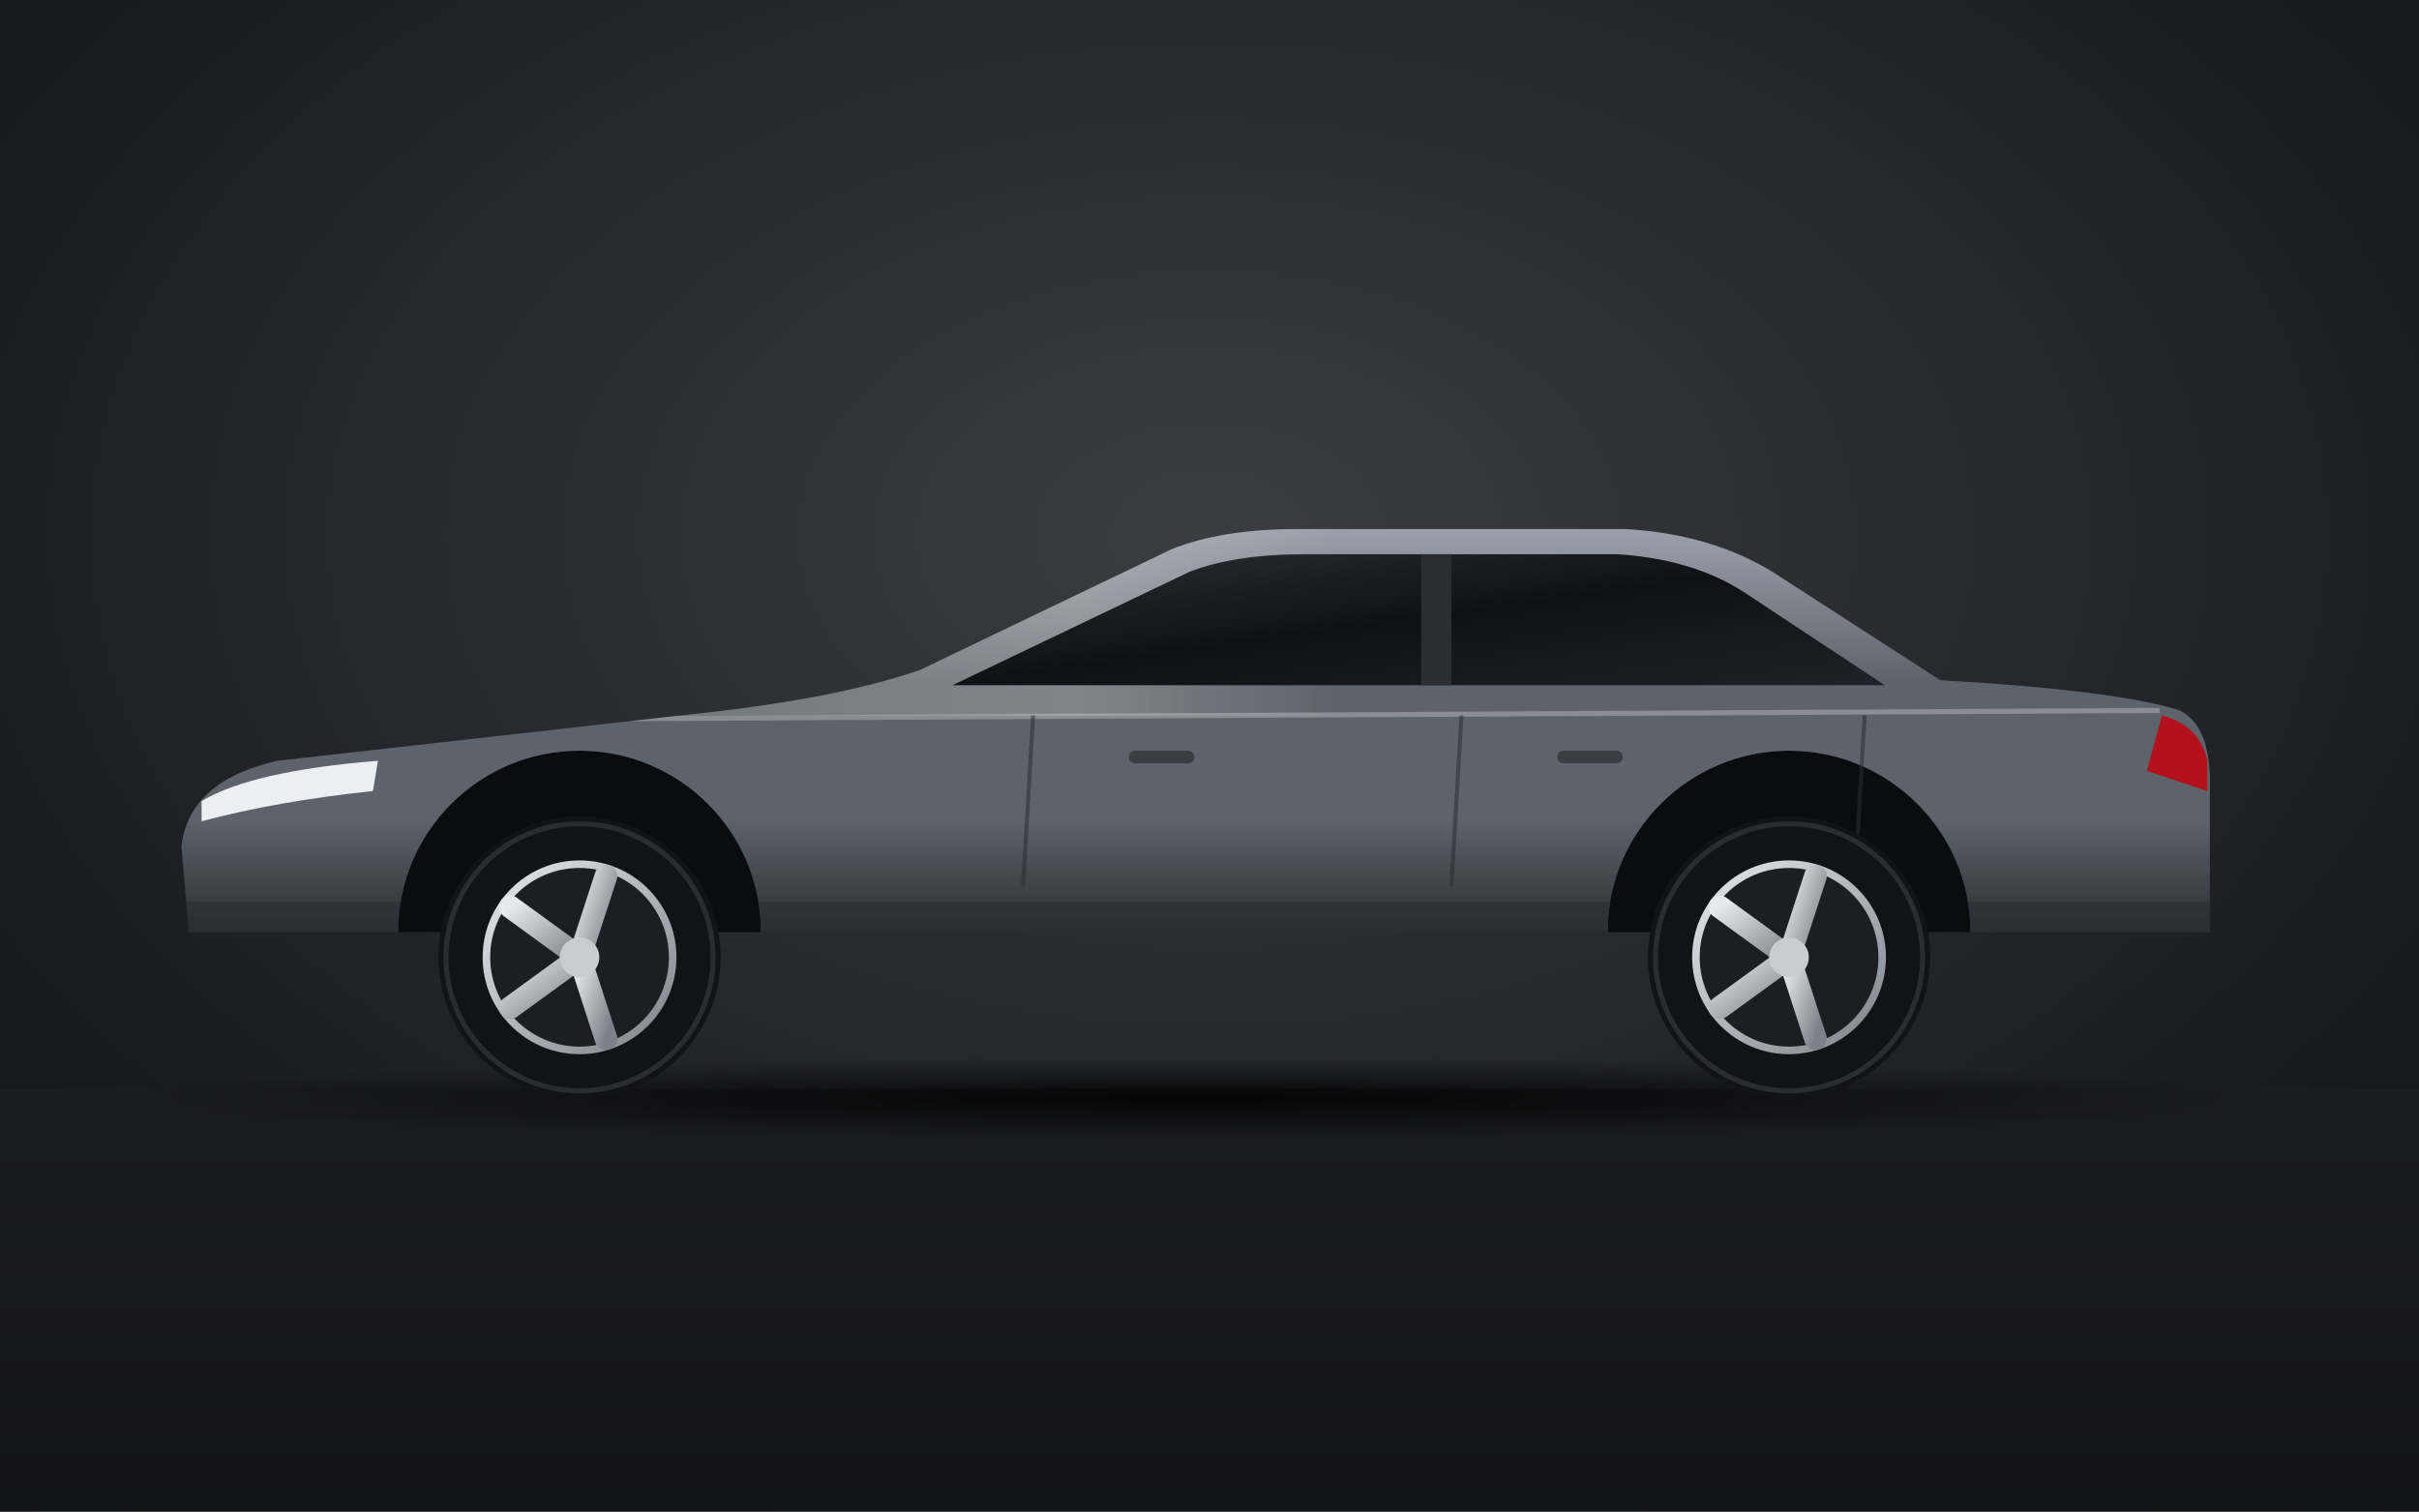
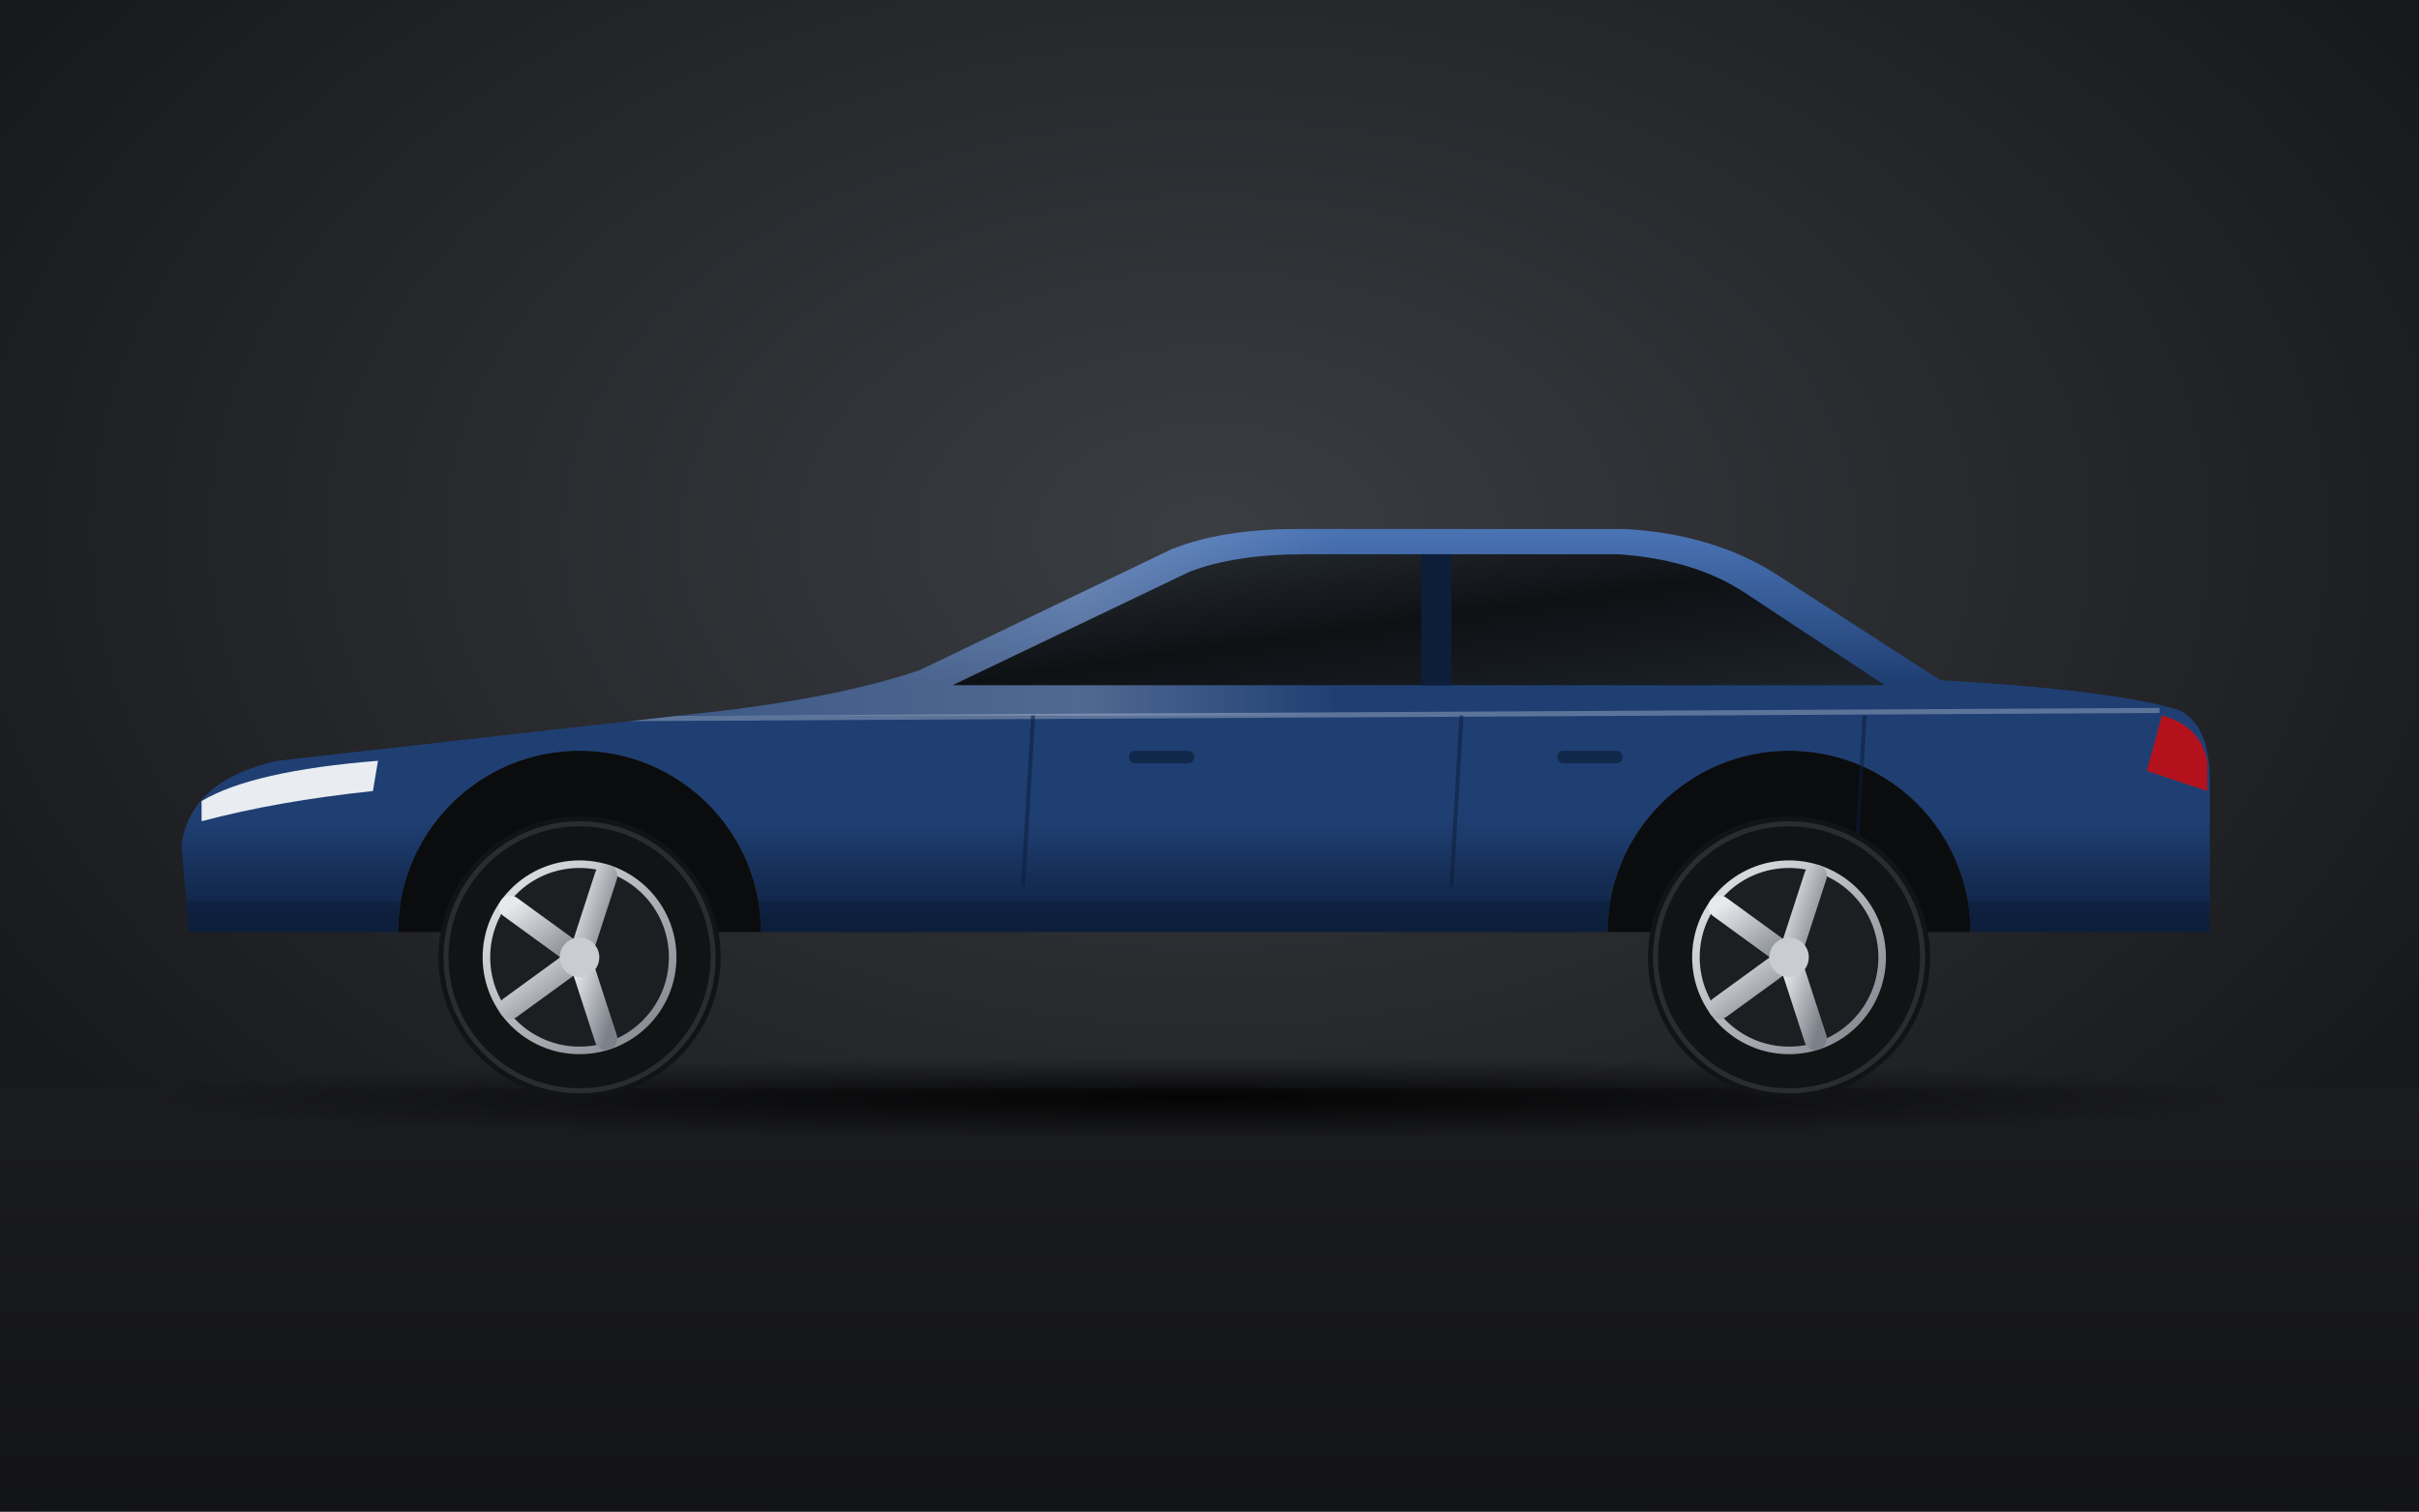
<svg xmlns="http://www.w3.org/2000/svg" viewBox="20 -70 960 600" preserveAspectRatio="xMidYMid slice" role="img">
  <defs>
    <radialGradient id="bg-0" cx="50%" cy="38%" r="75%">
      <stop offset="0" stop-color="#3a3d42" />
      <stop offset=".55" stop-color="#17181b" />
      <stop offset="1" stop-color="#0a0a0b" />
    </radialGradient>
    <linearGradient id="floor-0" x1="0" y1="0" x2="0" y2="1">
      <stop offset="0" stop-color="#1b1c1f" />
      <stop offset="1" stop-color="#0b0b0c" />
    </linearGradient>
    <linearGradient id="paint-0" x1="0" y1="0" x2="0" y2="1">
-       <stop offset="0" stop-color="#9aa1aa" />
-       <stop offset=".38" stop-color="#5d636b" />
-       <stop offset=".72" stop-color="#5d636b" />
-       <stop offset="1" stop-color="#2a2e33" />
+       <stop offset="0" stop-color="#4b74b5" />
+       <stop offset=".38" stop-color="#1f3f73" />
+       <stop offset=".72" stop-color="#1f3f73" />
+       <stop offset="1" stop-color="#0d1e3a" />
    </linearGradient>
    <linearGradient id="sheen-0" x1="0" y1="0" x2="1" y2="0">
      <stop offset="0" stop-color="#fff" stop-opacity="0" />
      <stop offset=".45" stop-color="#fff" stop-opacity=".22" />
      <stop offset=".55" stop-color="#fff" stop-opacity="0" />
      <stop offset="1" stop-color="#fff" stop-opacity="0" />
    </linearGradient>
    <linearGradient id="glass-0" x1="0" y1="0" x2="1" y2="1">
      <stop offset="0" stop-color="#2b3138" />
      <stop offset=".5" stop-color="#0e1114" />
      <stop offset="1" stop-color="#1d2329" />
    </linearGradient>
    <linearGradient id="rim-0" x1="0" y1="0" x2="1" y2="1">
      <stop offset="0" stop-color="#e7e9ec" />
      <stop offset="1" stop-color="#7c8189" />
    </linearGradient>
    <radialGradient id="shadow-0" cx="50%" cy="50%" r="50%">
      <stop offset="0" stop-color="#000" stop-opacity=".85" />
      <stop offset="1" stop-color="#000" stop-opacity="0" />
    </radialGradient>
    <clipPath id="clip-0">
      <path d="M 95 300 L 92 266 Q 95 240 130 232 L 290 214 Q 350 208 385 196 L 485 148 Q 505 140 535 140 L 665 140 Q 700 142 725 158 L 790 200 Q 860 204 885 212 Q 897 218 897 240 L 897 300 L 802 300 A 72 72 0 0 0 658 300 L 322 300 A 72 72 0 0 0 178 300 Z" />
    </clipPath>
    <clipPath id="gclip-0">
      <path d="M 398 202 L 492 157 Q 510 150 538 150 L 662 150 Q 692 152 712 165 L 768 202 Z" />
    </clipPath>
  </defs>
  <rect x="-200" y="-200" width="1400" height="900" fill="url(#bg-0)" />
  <rect x="-200" y="362" width="1400" height="334" fill="url(#floor-0)" />
  <ellipse cx="494.5" cy="366" rx="432.5" ry="16" fill="url(#shadow-0)" />
  <g>
    <path d="M 322 300 A 72 72 0 0 0 178 300 Z" fill="#0b0c0d" />
    <path d="M 802 300 A 72 72 0 0 0 658 300 Z" fill="#0b0c0d" />
    <path d="M 95 300 L 92 266 Q 95 240 130 232 L 290 214 Q 350 208 385 196 L 485 148 Q 505 140 535 140 L 665 140 Q 700 142 725 158 L 790 200 Q 860 204 885 212 Q 897 218 897 240 L 897 300 L 802 300 A 72 72 0 0 0 658 300 L 322 300 A 72 72 0 0 0 178 300 Z" fill="url(#paint-0)" />
    <g clip-path="url(#clip-0)">
      <rect x="0" y="100" width="1000" height="114" fill="url(#sheen-0)" />
-       <rect x="0" y="288" width="1000" height="40" fill="#2a2e33" fill-opacity=".55" />
+       <rect x="0" y="288" width="1000" height="40" fill="#0d1e3a" fill-opacity=".55" />
      <line x1="132" y1="216" x2="877" y2="212" stroke="#fff" stroke-opacity=".28" stroke-width="2" />
    </g>
    <path d="M 398 202 L 492 157 Q 510 150 538 150 L 662 150 Q 692 152 712 165 L 768 202 Z" fill="url(#glass-0)" />
    <g clip-path="url(#gclip-0)">
-       <rect x="584" y="120" width="12" height="90" fill="#2a2e33" />
+       <rect x="584" y="120" width="12" height="90" fill="#0d1e3a" />
    </g>
-     <line x1="430" y1="214" x2="426" y2="282" stroke="#2a2e33" stroke-opacity=".55" stroke-width="1.6" />
-     <line x1="600" y1="214" x2="596" y2="282" stroke="#2a2e33" stroke-opacity=".55" stroke-width="1.6" />
-     <line x1="760" y1="214" x2="756" y2="282" stroke="#2a2e33" stroke-opacity=".55" stroke-width="1.6" />
-     <rect x="468" y="228" width="26" height="5" rx="2.5" fill="#2a2e33" fill-opacity=".7" />
-     <rect x="638" y="228" width="26" height="5" rx="2.5" fill="#2a2e33" fill-opacity=".7" />
+     <line x1="430" y1="214" x2="426" y2="282" stroke="#0d1e3a" stroke-opacity=".55" stroke-width="1.6" />
+     <line x1="600" y1="214" x2="596" y2="282" stroke="#0d1e3a" stroke-opacity=".55" stroke-width="1.6" />
+     <line x1="760" y1="214" x2="756" y2="282" stroke="#0d1e3a" stroke-opacity=".55" stroke-width="1.6" />
+     <rect x="468" y="228" width="26" height="5" rx="2.5" fill="#0d1e3a" fill-opacity=".7" />
+     <rect x="638" y="228" width="26" height="5" rx="2.5" fill="#0d1e3a" fill-opacity=".7" />
    <path d="M 100 248 Q 120 236 170 232 L 168 244 Q 130 248 100 256 Z" fill="#f3f6f9" opacity=".95" />
    <path d="M 878 214 Q 893 218 896 232 L 896 244 L 872 236 Z" fill="#b3121d" />
    <g>
      <circle cx="250" cy="310" r="56" fill="#121315" />
      <circle cx="250" cy="310" r="53" fill="none" stroke="#2a2c30" stroke-width="2" />
      <circle cx="250" cy="310" r="36.96" fill="#1c1e21" />
      <circle cx="250" cy="310" r="36.96" fill="none" stroke="url(#rim-0)" stroke-width="3" />
      <line x1="250" y1="310" x2="284.0" y2="310.0" stroke="url(#rim-0)" stroke-width="9.0" stroke-linecap="round" />
      <line x1="250" y1="310" x2="260.5" y2="342.3" stroke="url(#rim-0)" stroke-width="9.0" stroke-linecap="round" />
      <line x1="250" y1="310" x2="222.5" y2="330.0" stroke="url(#rim-0)" stroke-width="9.0" stroke-linecap="round" />
      <line x1="250" y1="310" x2="222.5" y2="290.0" stroke="url(#rim-0)" stroke-width="9.0" stroke-linecap="round" />
      <line x1="250" y1="310" x2="260.5" y2="277.7" stroke="url(#rim-0)" stroke-width="9.0" stroke-linecap="round" />
      <circle cx="250" cy="310" r="7.84" fill="#c9ccd1" />
    </g>
    <g>
      <circle cx="730" cy="310" r="56" fill="#121315" />
      <circle cx="730" cy="310" r="53" fill="none" stroke="#2a2c30" stroke-width="2" />
      <circle cx="730" cy="310" r="36.96" fill="#1c1e21" />
      <circle cx="730" cy="310" r="36.96" fill="none" stroke="url(#rim-0)" stroke-width="3" />
      <line x1="730" y1="310" x2="764.0" y2="310.0" stroke="url(#rim-0)" stroke-width="9.0" stroke-linecap="round" />
      <line x1="730" y1="310" x2="740.5" y2="342.3" stroke="url(#rim-0)" stroke-width="9.0" stroke-linecap="round" />
      <line x1="730" y1="310" x2="702.5" y2="330.0" stroke="url(#rim-0)" stroke-width="9.0" stroke-linecap="round" />
      <line x1="730" y1="310" x2="702.5" y2="290.0" stroke="url(#rim-0)" stroke-width="9.0" stroke-linecap="round" />
      <line x1="730" y1="310" x2="740.5" y2="277.7" stroke="url(#rim-0)" stroke-width="9.0" stroke-linecap="round" />
      <circle cx="730" cy="310" r="7.84" fill="#c9ccd1" />
    </g>
  </g>
</svg>
